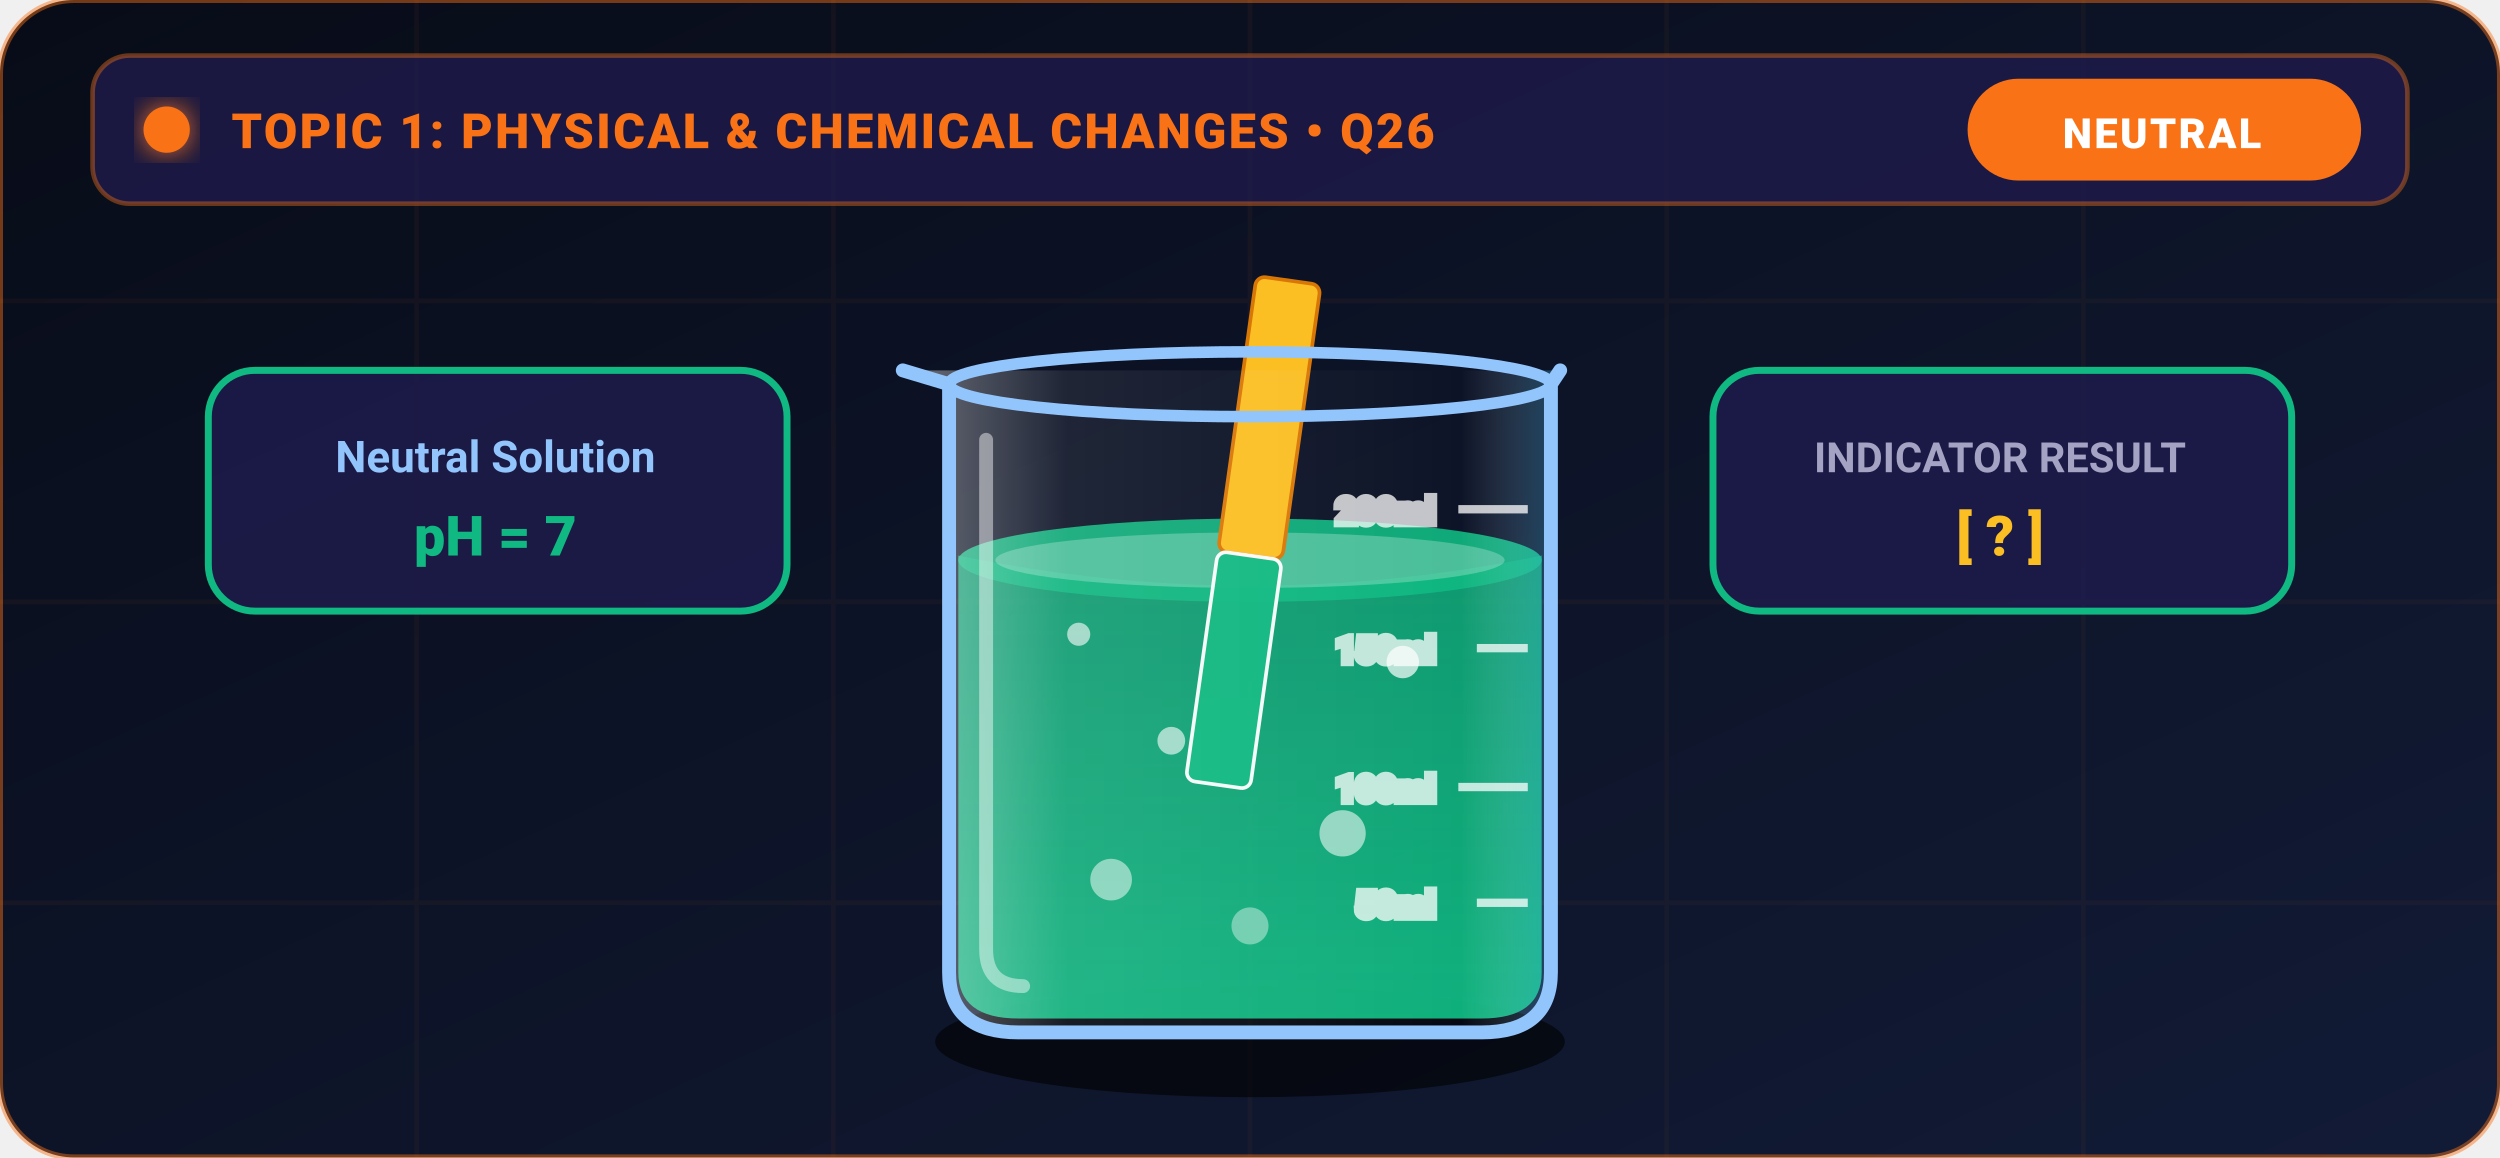
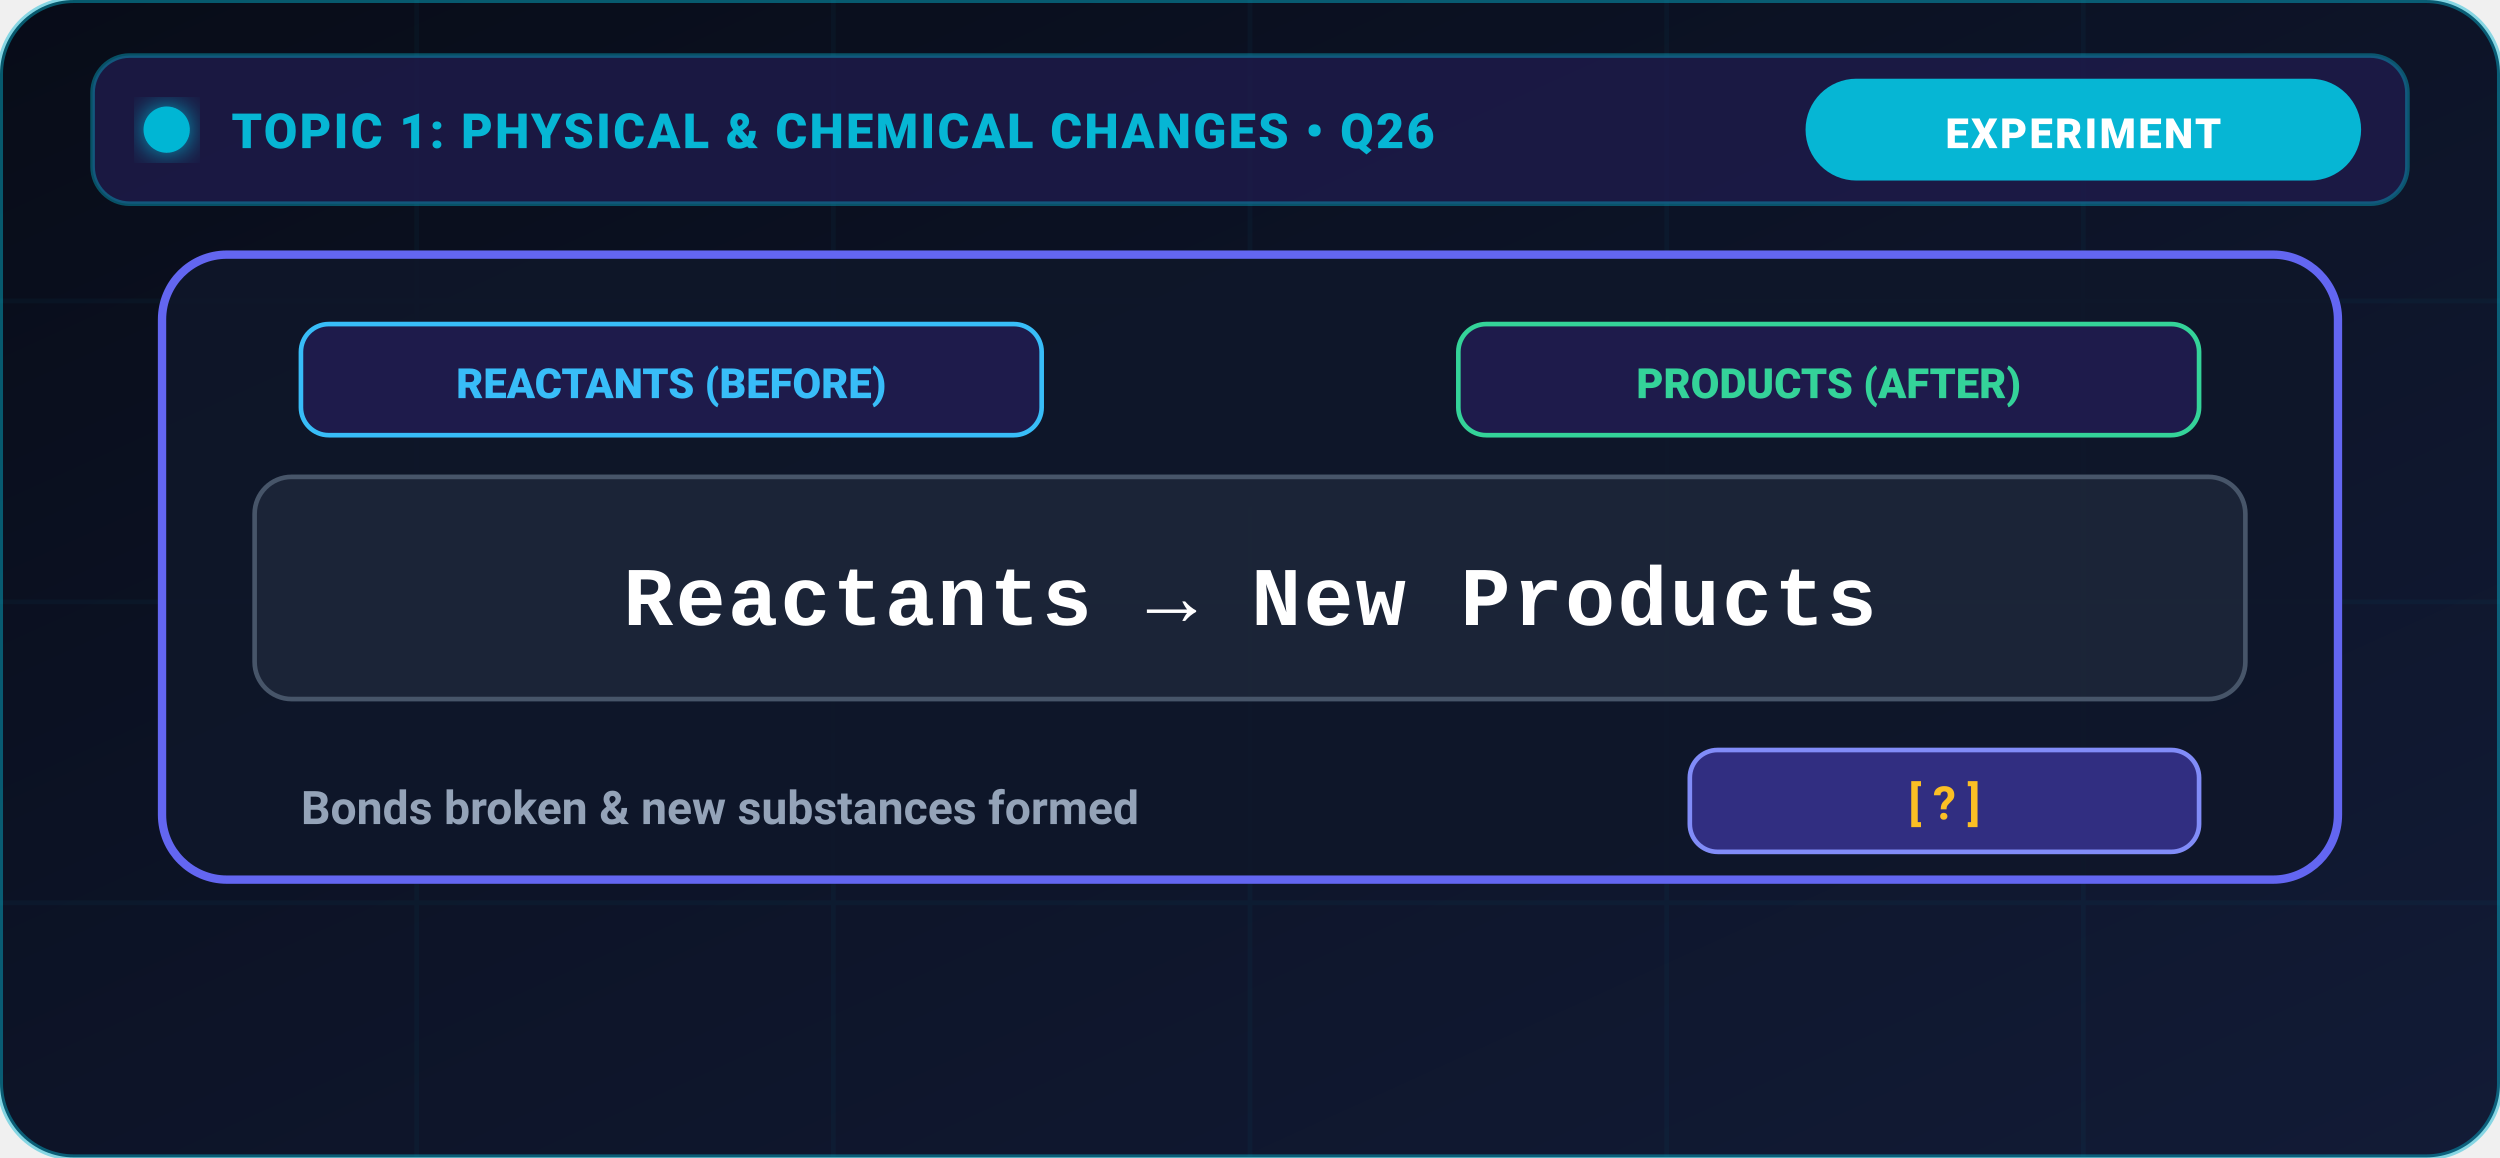
<svg xmlns="http://www.w3.org/2000/svg" viewBox="0 0 540 250" width="100%" height="100%">
  <defs>
    <linearGradient id="bg_t1_26" x1="0%" y1="0%" x2="100%" y2="100%">
      <stop offset="0%" stop-color="#080c18" />
      <stop offset="50%" stop-color="#0d1428" />
      <stop offset="100%" stop-color="#121b36" />
    </linearGradient>
    <filter id="glow_t1_26" x="-20%" y="-20%" width="140%" height="140%">
      <feGaussianBlur stdDeviation="3" result="blur" />
      <feComposite in="SourceGraphic" in2="blur" operator="over" />
    </filter>
  </defs>
-   <rect width="540" height="250" rx="16" fill="url(#bg_t1_26)" stroke="#f97316" stroke-width="1.3" stroke-opacity="0.45" />
-   <g opacity="0.04" stroke="#f97316" stroke-width="1">
+   <rect width="540" height="250" rx="16" fill="url(#bg_t1_26)" stroke="#06b6d4" stroke-width="1.3" stroke-opacity="0.45" />
+   <g opacity="0.04" stroke="#06b6d4" stroke-width="1">
    <line x1="90" y1="0" x2="90" y2="250" />
    <line x1="180" y1="0" x2="180" y2="250" />
    <line x1="270" y1="0" x2="270" y2="250" />
    <line x1="360" y1="0" x2="360" y2="250" />
    <line x1="450" y1="0" x2="450" y2="250" />
    <line x1="0" y1="65" x2="540" y2="65" />
    <line x1="0" y1="130" x2="540" y2="130" />
    <line x1="0" y1="195" x2="540" y2="195" />
  </g>
-   <rect x="20" y="12" width="500" height="32" rx="8" fill="#1e1b4b" fill-opacity="0.8" stroke="#f97316" stroke-width="1" stroke-opacity="0.4" />
-   <circle cx="36" cy="28" r="5" fill="#f97316" filter="url(#glow_t1_26)" />
-   <text x="50" y="32" fill="#f97316" font-family="'Segoe UI', Roboto, sans-serif" font-size="10.5" font-weight="900" letter-spacing="0.5">TOPIC 1: PHYSICAL &amp; CHEMICAL CHANGES • Q26</text>
-   <rect x="425" y="17" width="85" height="22" rx="11" fill="#f97316" />
-   <text x="467" y="32" fill="#ffffff" font-family="'Segoe UI', Roboto, sans-serif" font-size="9" font-weight="900" text-anchor="middle" letter-spacing="0.5">NEUTRAL</text>
-   <defs>
-     <linearGradient id="liq_10b981_3296" x1="0%" y1="0%" x2="0%" y2="100%">
-       <stop offset="0%" stop-color="#10b981" stop-opacity="0.8" />
-       <stop offset="100%" stop-color="#10b981" stop-opacity="0.95" />
-     </linearGradient>
-     <linearGradient id="shine_10b981_3296" x1="0%" y1="0%" x2="100%" y2="0%">
-       <stop offset="0%" stop-color="#ffffff" stop-opacity="0.4" />
-       <stop offset="25%" stop-color="#ffffff" stop-opacity="0.08" />
-       <stop offset="85%" stop-color="#ffffff" stop-opacity="0.0" />
-       <stop offset="100%" stop-color="#38bdf8" stop-opacity="0.3" />
-     </linearGradient>
-   </defs>
-   <g transform="translate(195, 45)">
-     <ellipse cx="75" cy="180" rx="68" ry="12" fill="#000000" opacity="0.6" />
-     <path d="M 12 75 Q 75 88 138 75 L 138 165 Q 138 175 125 175 L 25 175 Q 12 175 12 165 Z" fill="url(#liq_10b981_3296)" />
-     <ellipse cx="75" cy="76" rx="63" ry="9" fill="#10b981" opacity="0.9" />
-     <ellipse cx="75" cy="76" rx="55" ry="6" fill="#ffffff" opacity="0.25" />
-     <circle cx="45" cy="145" r="4.5" fill="#ffffff" opacity="0.5" />
-     <circle cx="58" cy="115" r="3" fill="#ffffff" opacity="0.6" />
-     <circle cx="95" cy="135" r="5" fill="#ffffff" opacity="0.55" />
-     <circle cx="108" cy="98" r="3.5" fill="#ffffff" opacity="0.7" />
-     <circle cx="75" cy="155" r="4" fill="#ffffff" opacity="0.4" />
-     <circle cx="38" cy="92" r="2.5" fill="#ffffff" opacity="0.6" />
-     <g transform="rotate(8 75 75)">
-       <rect x="68" y="15" width="14" height="60" rx="2" fill="#fbbf24" stroke="#d97706" stroke-width="0.8" />
-       <rect x="68" y="75" width="14" height="50" rx="2" fill="#10b981" stroke="#ffffff" stroke-width="0.8" opacity="0.95" />
+   <rect x="20" y="12" width="500" height="32" rx="8" fill="#1e1b4b" fill-opacity="0.8" stroke="#06b6d4" stroke-width="1" stroke-opacity="0.4" />
+   <circle cx="36" cy="28" r="5" fill="#06b6d4" filter="url(#glow_t1_26)" />
+   <text x="50" y="32" fill="#06b6d4" font-family="'Segoe UI', Roboto, sans-serif" font-size="10.5" font-weight="900" letter-spacing="0.5">TOPIC 1: PHYSICAL &amp; CHEMICAL CHANGES • Q26</text>
+   <rect x="390" y="17" width="120" height="22" rx="11" fill="#06b6d4" />
+   <text x="450" y="32" fill="#ffffff" font-family="'Segoe UI', Roboto, sans-serif" font-size="9" font-weight="900" text-anchor="middle" letter-spacing="0.5">EXPERIMENT</text>
+   <g transform="translate(35, 55)">
+     <rect x="0" y="0" width="470" height="135" rx="14" fill="#0f172a" fill-opacity="0.9" stroke="#6366f1" stroke-width="1.8" />
+     <rect x="30" y="15" width="160" height="24" rx="6" fill="#1e1b4b" stroke="#38bdf8" stroke-width="1" />
+     <text x="110" y="31" fill="#38bdf8" font-family="'Segoe UI', Roboto, sans-serif" font-size="9" font-weight="800" text-anchor="middle">REACTANTS (BEFORE)</text>
+     <rect x="280" y="15" width="160" height="24" rx="6" fill="#1e1b4b" stroke="#34d399" stroke-width="1" />
+     <text x="360" y="31" fill="#34d399" font-family="'Segoe UI', Roboto, sans-serif" font-size="9" font-weight="800" text-anchor="middle">PRODUCTS (AFTER)</text>
+     <rect x="20" y="48" width="430" height="48" rx="8" fill="#1e293b" fill-opacity="0.8" stroke="#475569" stroke-width="1" />
+     <text x="235" y="80" fill="#ffffff" font-family="'Consolas', 'Courier New', monospace" font-size="18" font-weight="900" text-anchor="middle" letter-spacing="0.5">
+         Reactants  →  New Products
+       </text>
+     <g transform="translate(30, 105)">
+       <text x="0" y="18" fill="#94a3b8" font-family="'Segoe UI', Roboto, sans-serif" font-size="10" font-weight="600">Bonds broken &amp; new substances formed</text>
+       <rect x="300" y="2" width="110" height="22" rx="6" fill="#312e81" stroke="#818cf8" stroke-width="1" />
+       <text x="355" y="17" fill="#fbbf24" font-family="'Segoe UI', Roboto, sans-serif" font-size="10" font-weight="bold" text-anchor="middle">[ ? ]</text>
    </g>
-     <path d="M 0 35 L 10 38 L 10 165 Q 10 178 25 178 L 125 178 Q 140 178 140 165 L 140 38 L 142 35" fill="url(#shine_10b981_3296)" stroke="#93c5fd" stroke-width="3" stroke-linecap="round" stroke-linejoin="round" />
-     <ellipse cx="75" cy="38" rx="65" ry="7" fill="none" stroke="#93c5fd" stroke-width="2.5" />
-     <g stroke="#ffffff" stroke-width="1.8" opacity="0.75" font-family="'Segoe UI', Roboto, sans-serif" font-size="7.5" fill="#ffffff" font-weight="bold">
-       <line x1="120" y1="65" x2="135" y2="65" />
-       <text x="115" y="68" text-anchor="end">200ml</text>
-       <line x1="124" y1="95" x2="135" y2="95" />
-       <text x="115" y="98" text-anchor="end">150ml</text>
-       <line x1="120" y1="125" x2="135" y2="125" />
-       <text x="115" y="128" text-anchor="end">100ml</text>
-       <line x1="124" y1="150" x2="135" y2="150" />
-       <text x="115" y="153" text-anchor="end">50ml</text>
-     </g>
-     <path d="M 18 50 L 18 160 Q 18 168 26 168" fill="none" stroke="#ffffff" stroke-width="3" stroke-linecap="round" opacity="0.45" />
-   </g>
-   <g transform="translate(45, 80)">
-     <rect x="0" y="0" width="125" height="52" rx="10" fill="#1e1b4b" fill-opacity="0.85" stroke="#10b981" stroke-width="1.5" />
-     <text x="62" y="22" fill="#93c5fd" font-family="'Segoe UI', Roboto, sans-serif" font-size="9.5" font-weight="bold" text-anchor="middle">Neutral Solution</text>
-     <text x="62" y="40" fill="#10b981" font-family="'Segoe UI', Roboto, sans-serif" font-size="12" font-weight="900" text-anchor="middle">pH = 7</text>
-   </g>
-   <g transform="translate(370, 80)">
-     <rect x="0" y="0" width="125" height="52" rx="10" fill="#1e1b4b" fill-opacity="0.85" stroke="#10b981" stroke-width="1.5" />
-     <text x="62" y="22" fill="#a5a3c4" font-family="'Segoe UI', Roboto, sans-serif" font-size="9" font-weight="bold" text-anchor="middle">INDICATOR RESULT</text>
-     <text x="62" y="40" fill="#fbbf24" font-family="'Segoe UI', Roboto, sans-serif" font-size="12" font-weight="900" text-anchor="middle">[ ? ]</text>
  </g>
</svg>
